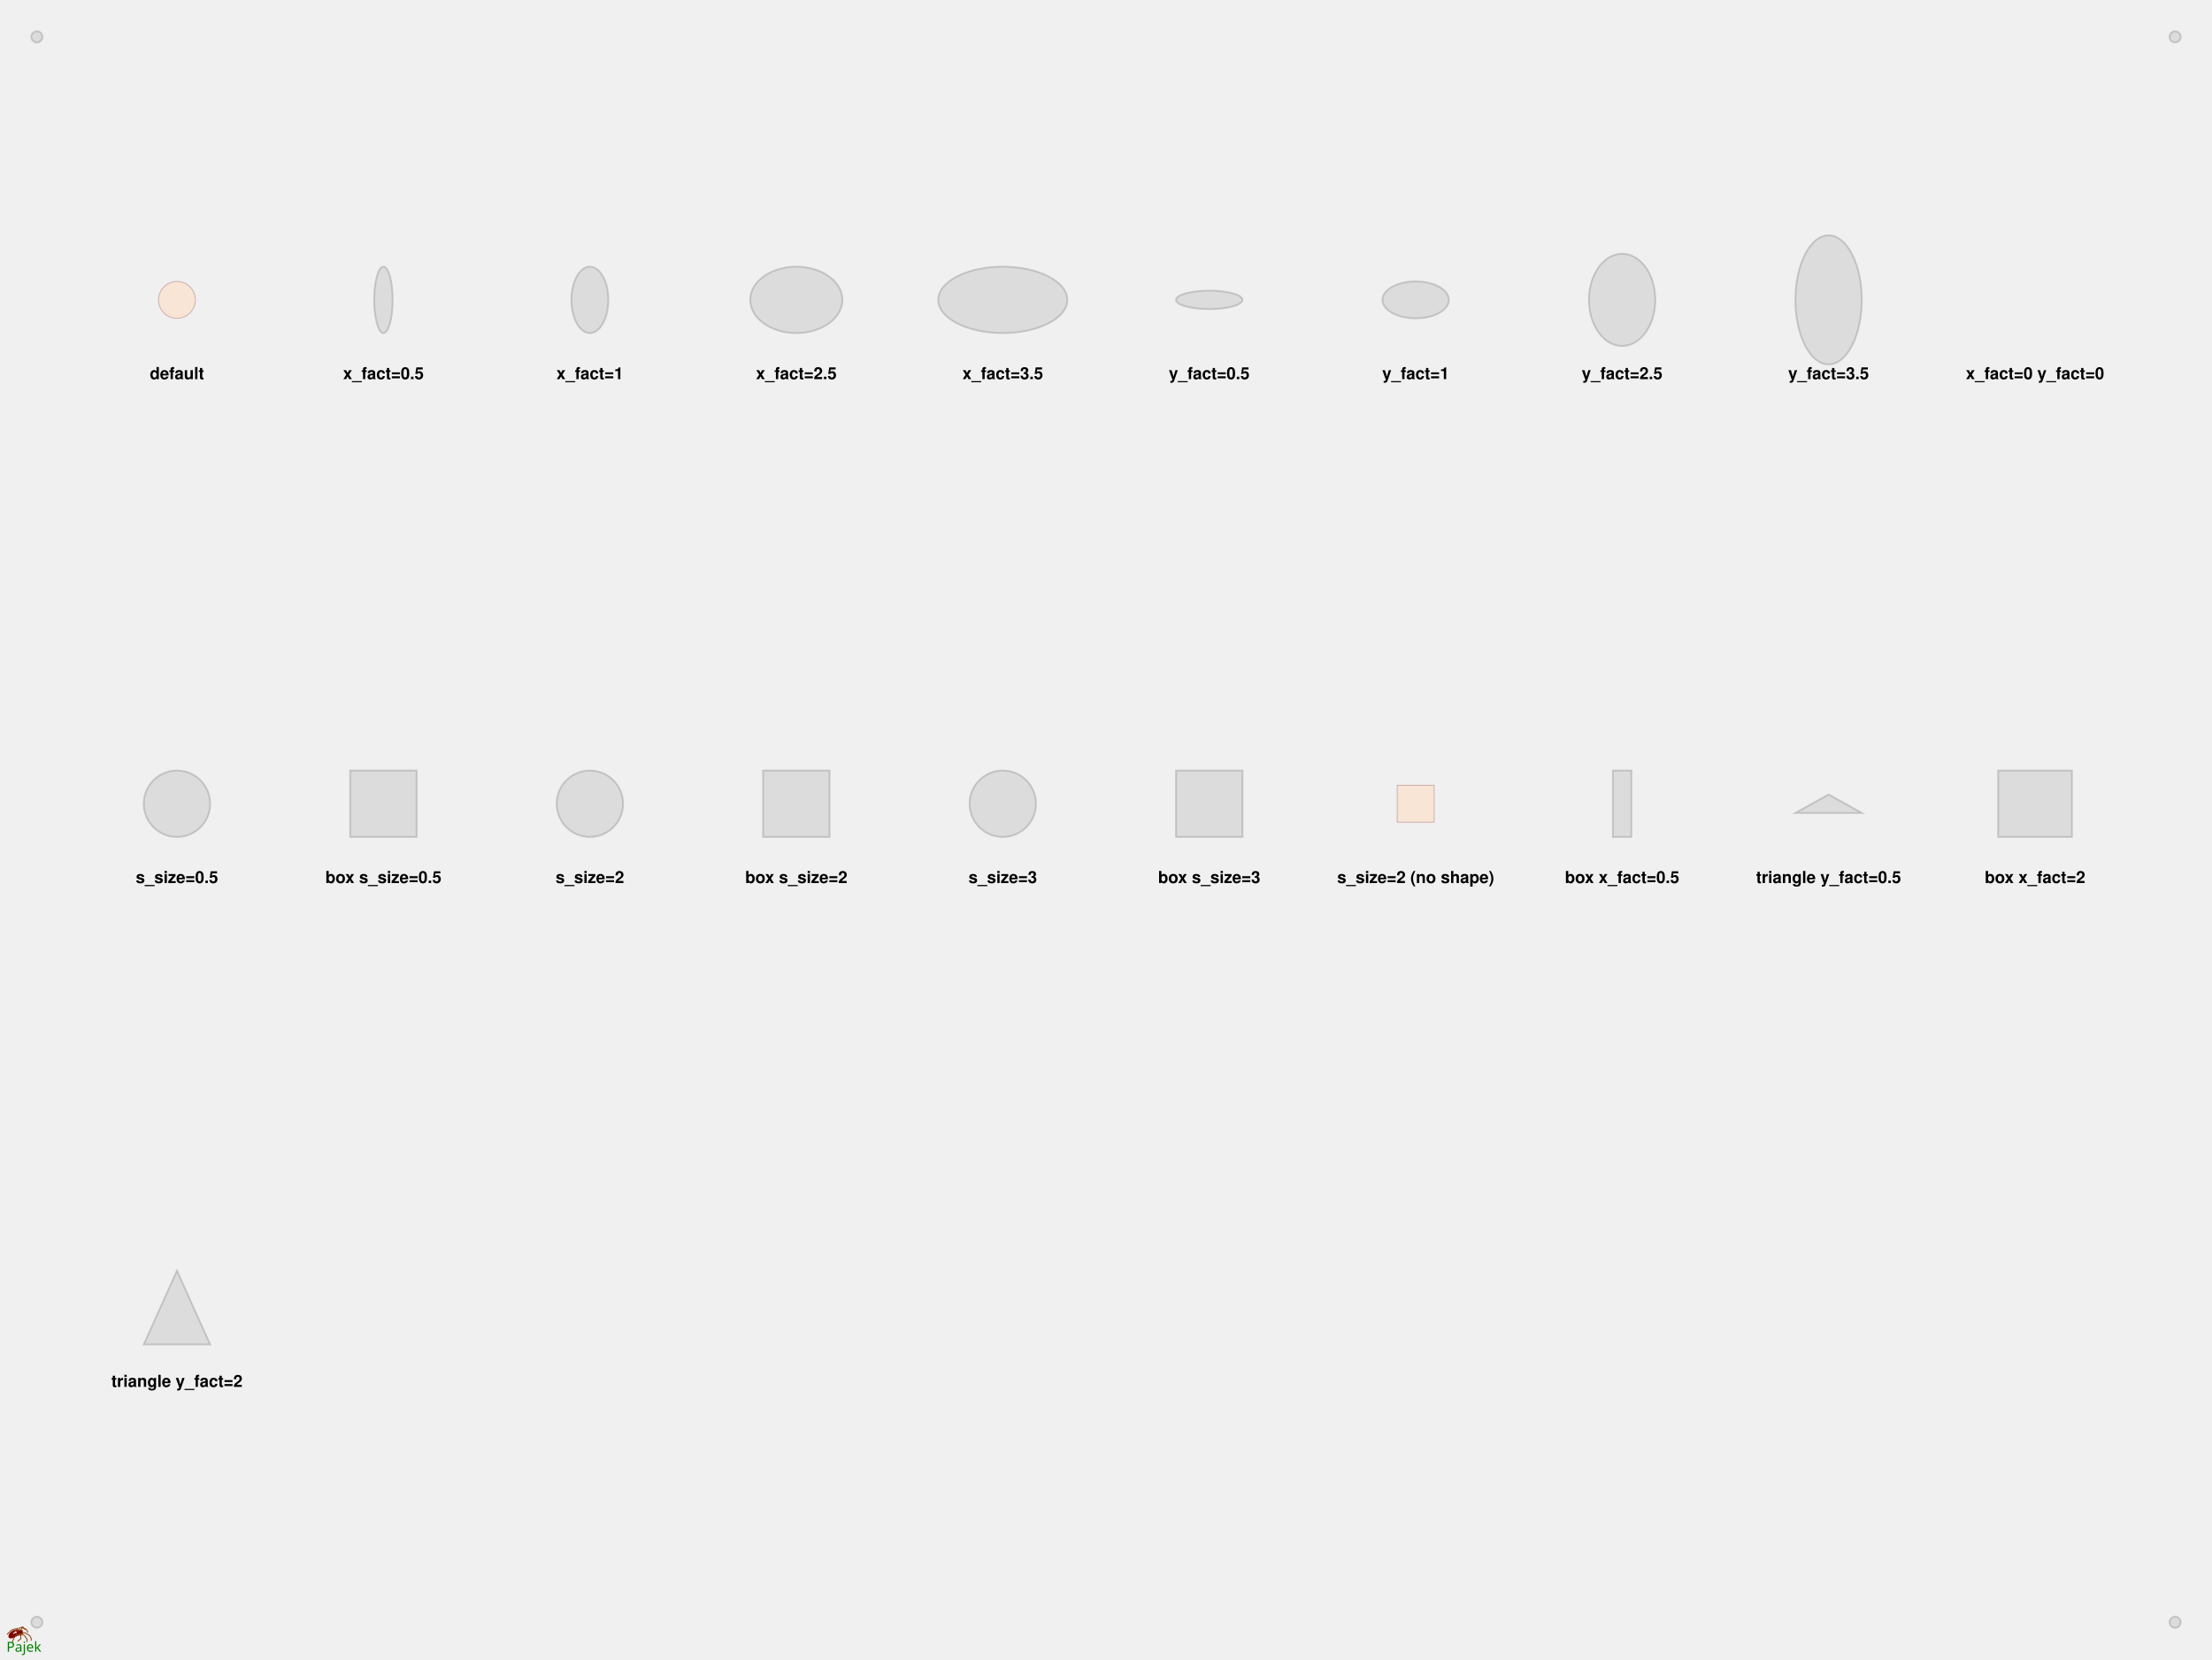
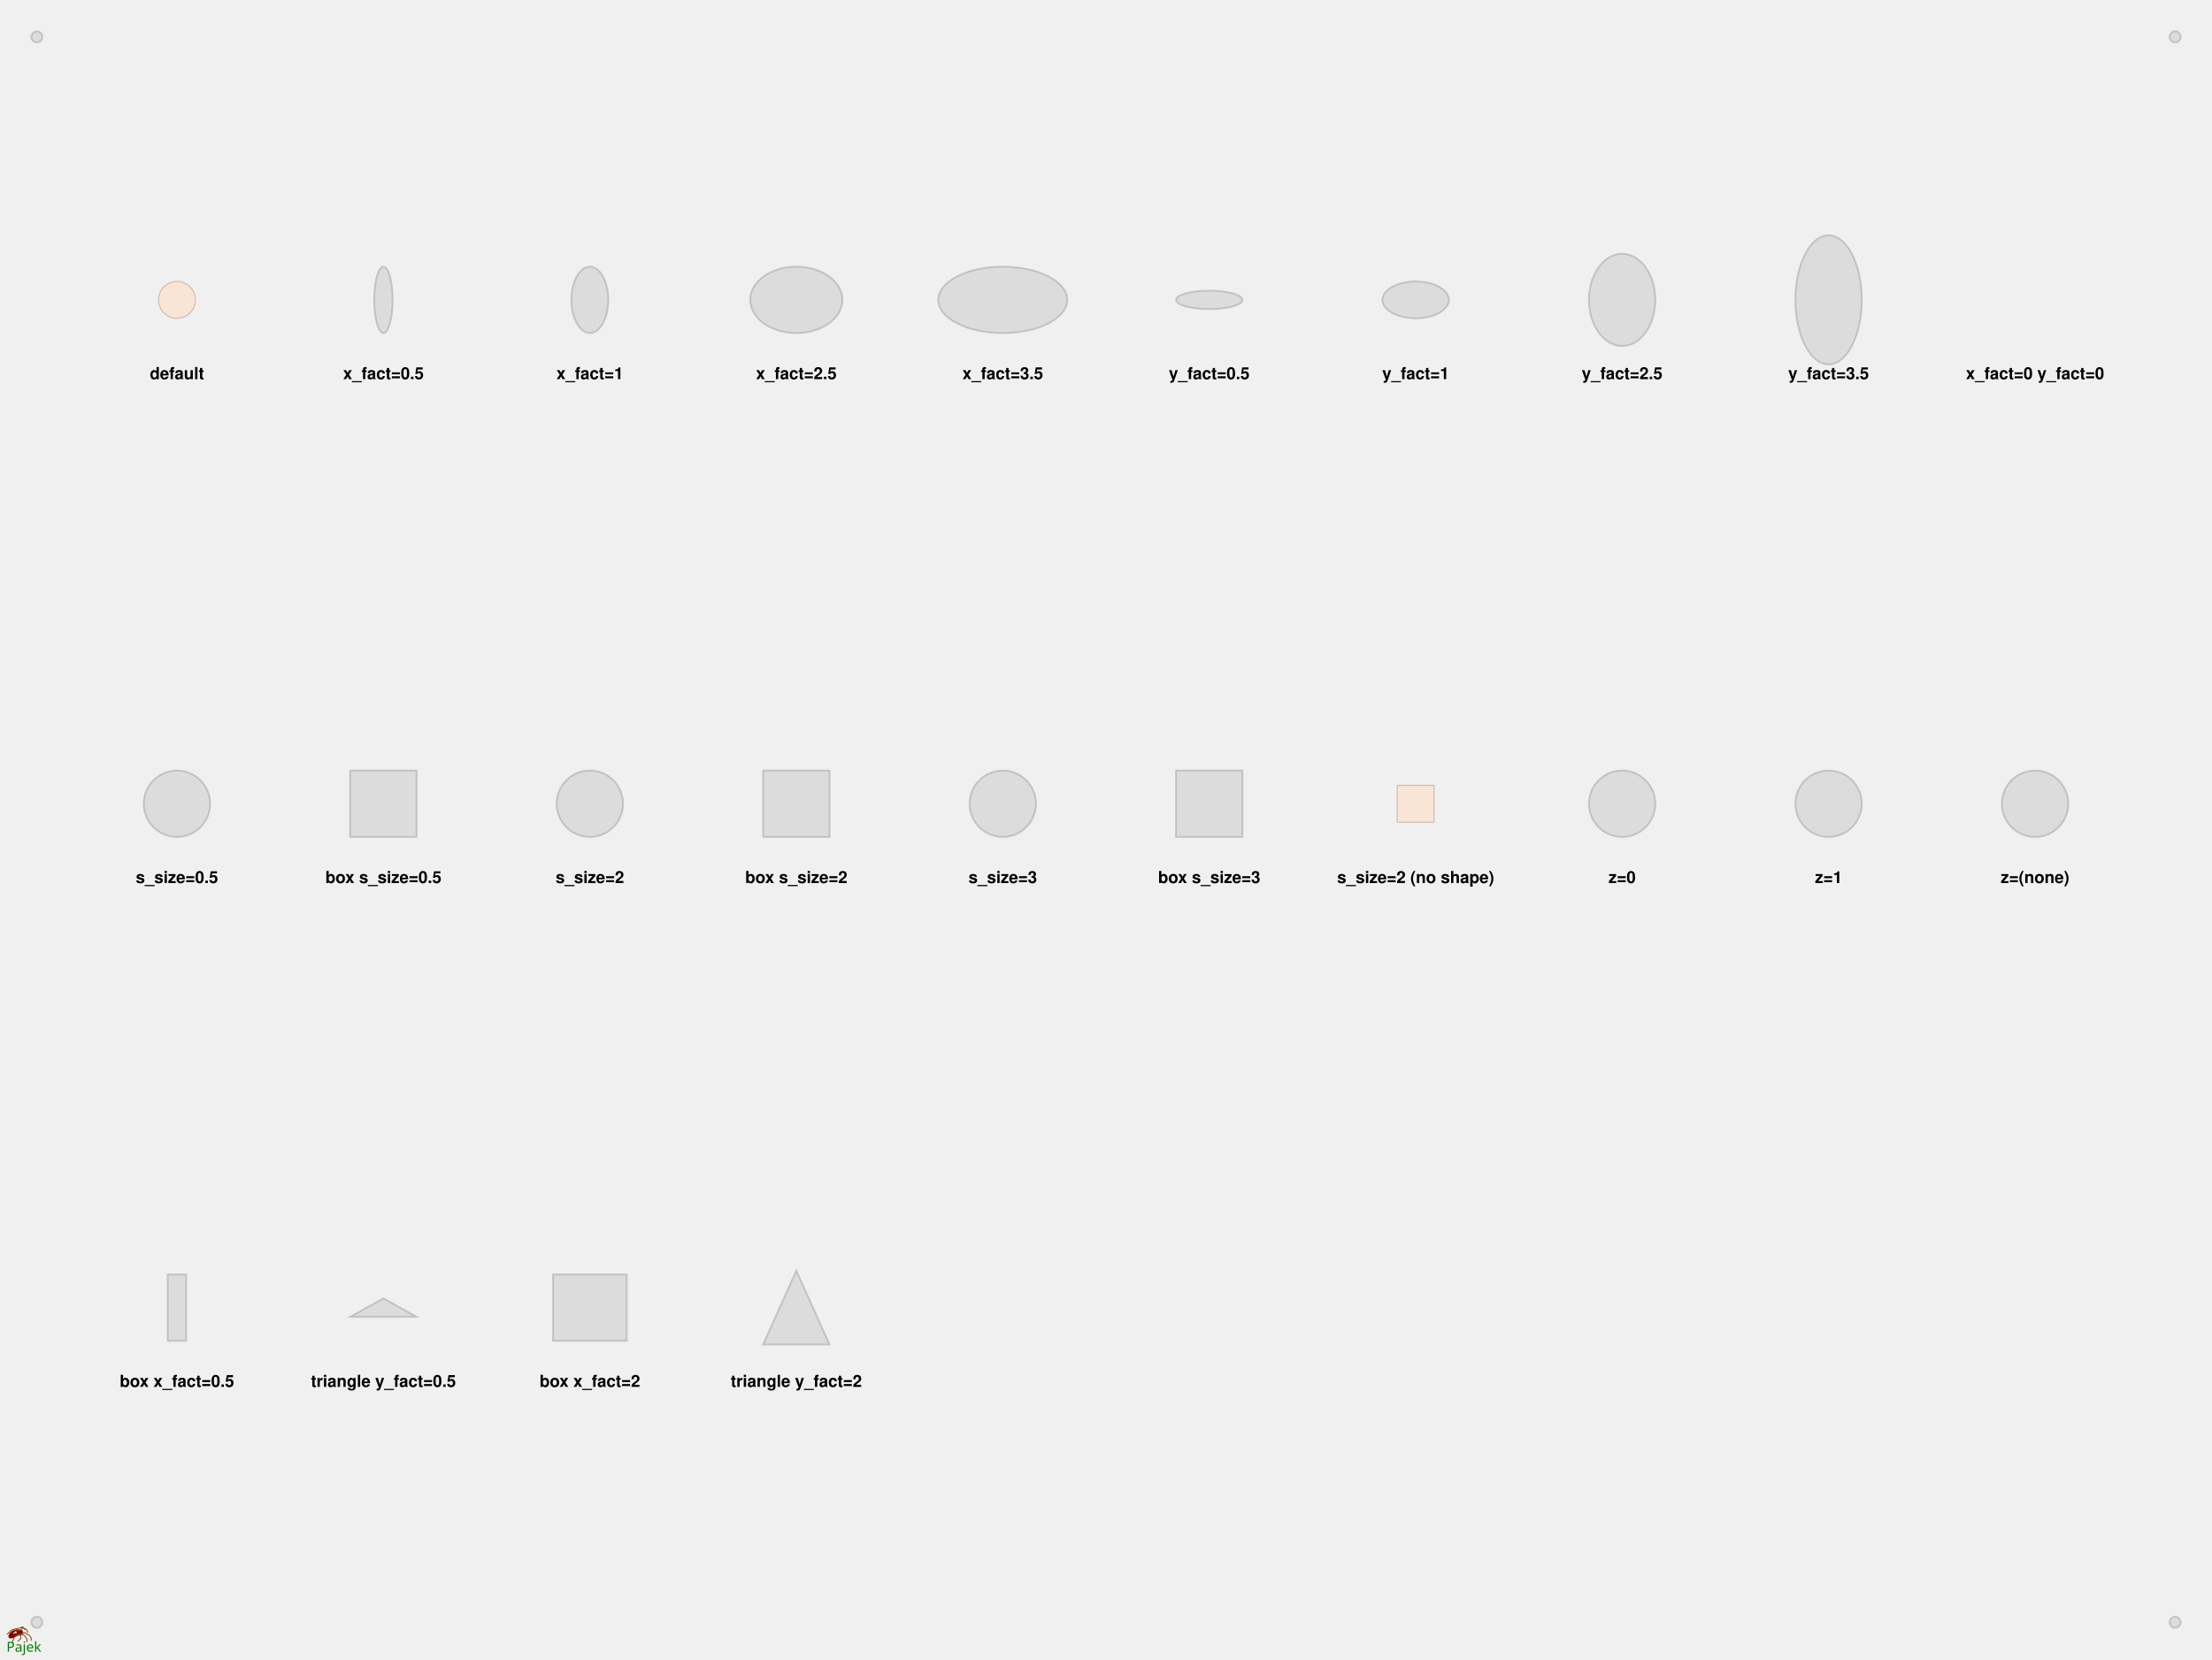
<svg xmlns="http://www.w3.org/2000/svg" xml:space="preserve" viewBox="0 0 1200 900">
  <g id="PajekSig">
    <g transform="translate(3 882)">
      <g transform="scale(0.1)">
        <g transform="matrix(1 0 0 -1 0 96)">
          <path d="M   7.67  49.98 L  31.76  72.76 L  46.91  78.63          L  57.23  80.49 M  72.86  65.23 L  65.73  83.25          L  57.06  75.49 L  56.75  68.65 M  76.27  68.03          L  75.65  84.50 L  93.92  91.02 L 107.24  74.87          M  80.29  67.72 L  89.28  84.81 L 104.77  81.70          L 116.23  73.31 L 121.18  59.33 M  56.75  81.08          L  71.31  64.30" style="fill:none; stroke:saddlebrown; stroke-width:5;" />
          <path d="M  86.18  70.21 L  91.45  73.00 L  95.78  69.58          M  91.14  60.88 L  96.09  62.75 L  98.26  59.33" style="fill:none; stroke:saddlebrown; stroke-width:1.5;" />
          <path d="M  81.07  49.08 L  87.81  49.08 L  93.30  54.38          L  93.30  60.88 L  93.30  67.39 L  87.81  72.69          L  81.07  72.69 L  74.33  72.69 L  68.83  67.39          L  68.83  60.88 L  68.83  54.38 L  74.33  49.08          L  81.07  49.08 z" style="fill:maroon; stroke:saddlebrown; stroke-width:1;" />
          <path d="M  54.63  37.53 L  68.53  43.56 L  75.39  55.85          L  69.90  65.35 L  64.41  72.86 L  48.60  74.06          L  34.71  68.04 L  20.81  55.02 L  15.95  40.72          L  17.44  33.22 L  24.92  28.72 L  40.73  30.51          L  54.63  37.53 z" style="fill:maroon; stroke:saddlebrown; stroke-width:1;" />
          <path d="M  77.82  50.63 L 103.84  59.33 L 131.10  43.80          L 139.46  27.95 L 139.15  15.83 M  35.99   5.27          L  47.15  32.92 L  61.71  50.01 L  70.07  46.90          L  82.77  45.04 L  83.39  27.02 L  65.42  12.11          M  68.52  50.63 L  91.14  49.39 L 103.53  43.17          L 117.16  22.67 L 115.30   8.38" style="fill:none; stroke:saddlebrown; stroke-width:5;" />
          <path d="M  41.57  54.98 L  60.16  64.61 M  52.41  66.17          L  57.99  57.47" style="fill:none; stroke:white; stroke-width:5;" />
        </g>
      </g>
      <animateMotion dur="20s" path="M3 0 L1182 0" begin="120s" fill="freeze" />
    </g>
    <g transform="translate(3 882)">
      <g transform="scale(0.1)">
        <text x="5" y="140" style="font-family:Brush Script MT;font-size:75px;fill:green;">Pajek</text>
      </g>
      <animateMotion dur="0.1s" path="M3 0 L1182 0" begin="120s" fill="freeze" />
    </g>
  </g>
  <g id="PajekNet">
    <ellipse cx="96.00" cy="162.67" rx="10.00" ry="10.00" style="fill:rgb(255,217,188);opacity:0.50;stroke-opacity:0.50;stroke:rgb(102,0,0);stroke-width:0.50;" />
    <ellipse cx="208.00" cy="162.67" rx="5.00" ry="18.00" style="fill:rgb(200,200,200);opacity:0.50;stroke-opacity:0.50;stroke:rgb(80,80,80);stroke-width:1.00;" />
    <ellipse cx="320.00" cy="162.67" rx="10.00" ry="18.00" style="fill:rgb(200,200,200);opacity:0.50;stroke-opacity:0.50;stroke:rgb(80,80,80);stroke-width:1.00;" />
    <ellipse cx="432.00" cy="162.67" rx="25.00" ry="18.00" style="fill:rgb(200,200,200);opacity:0.50;stroke-opacity:0.50;stroke:rgb(80,80,80);stroke-width:1.00;" />
    <ellipse cx="544.00" cy="162.67" rx="35.00" ry="18.00" style="fill:rgb(200,200,200);opacity:0.50;stroke-opacity:0.50;stroke:rgb(80,80,80);stroke-width:1.00;" />
    <ellipse cx="656.00" cy="162.67" rx="18.00" ry="5.00" style="fill:rgb(200,200,200);opacity:0.50;stroke-opacity:0.50;stroke:rgb(80,80,80);stroke-width:1.00;" />
    <ellipse cx="768.00" cy="162.67" rx="18.00" ry="10.00" style="fill:rgb(200,200,200);opacity:0.50;stroke-opacity:0.50;stroke:rgb(80,80,80);stroke-width:1.00;" />
    <ellipse cx="880.00" cy="162.67" rx="18.00" ry="25.00" style="fill:rgb(200,200,200);opacity:0.50;stroke-opacity:0.50;stroke:rgb(80,80,80);stroke-width:1.00;" />
    <ellipse cx="992.00" cy="162.67" rx="18.00" ry="35.00" style="fill:rgb(200,200,200);opacity:0.50;stroke-opacity:0.50;stroke:rgb(80,80,80);stroke-width:1.00;" />
    <ellipse cx="1104.00" cy="162.67" rx="0.00" ry="0.00" style="fill:rgb(200,200,200);opacity:0.50;stroke-opacity:0.50;stroke:rgb(80,80,80);stroke-width:1.00;" />
    <ellipse cx="96.00" cy="436.00" rx="18.00" ry="18.00" style="fill:rgb(200,200,200);opacity:0.50;stroke-opacity:0.50;stroke:rgb(80,80,80);stroke-width:1.00;" />
    <g transform="translate(208.00 436.00)">
      <path d="M -18.00 -18.00 L 18.00 -18.00 L 18.00 18.00 L -18.00 18.00 z" style="fill:rgb(200,200,200);opacity:0.50;stroke-opacity:0.50;stroke:rgb(80,80,80);stroke-width:1.00;" />
    </g>
    <ellipse cx="320.00" cy="436.00" rx="18.00" ry="18.00" style="fill:rgb(200,200,200);opacity:0.50;stroke-opacity:0.50;stroke:rgb(80,80,80);stroke-width:1.00;" />
    <g transform="translate(432.00 436.00)">
      <path d="M -18.00 -18.00 L 18.00 -18.00 L 18.00 18.00 L -18.00 18.00 z" style="fill:rgb(200,200,200);opacity:0.50;stroke-opacity:0.50;stroke:rgb(80,80,80);stroke-width:1.00;" />
    </g>
    <ellipse cx="544.00" cy="436.00" rx="18.00" ry="18.00" style="fill:rgb(200,200,200);opacity:0.50;stroke-opacity:0.50;stroke:rgb(80,80,80);stroke-width:1.00;" />
    <g transform="translate(656.00 436.00)">
      <path d="M -18.00 -18.00 L 18.00 -18.00 L 18.00 18.00 L -18.00 18.00 z" style="fill:rgb(200,200,200);opacity:0.50;stroke-opacity:0.50;stroke:rgb(80,80,80);stroke-width:1.00;" />
    </g>
    <g transform="translate(768.00 436.00)">
      <path d="M -10.00 -10.00 L 10.00 -10.00 L 10.00 10.00 L -10.00 10.00 z" style="fill:rgb(255,217,188);opacity:0.50;stroke-opacity:0.50;stroke:rgb(102,0,0);stroke-width:0.50;" />
    </g>
-     <g transform="translate(880.00 436.00)">
+     <ellipse cx="880.00" cy="436.00" rx="18.00" ry="18.00" style="fill:rgb(200,200,200);opacity:0.50;stroke-opacity:0.50;stroke:rgb(80,80,80);stroke-width:1.00;" />
+     <ellipse cx="992.00" cy="436.00" rx="18.00" ry="18.00" style="fill:rgb(200,200,200);opacity:0.50;stroke-opacity:0.50;stroke:rgb(80,80,80);stroke-width:1.00;" />
+     <ellipse cx="1104.00" cy="436.00" rx="18.00" ry="18.00" style="fill:rgb(200,200,200);opacity:0.50;stroke-opacity:0.50;stroke:rgb(80,80,80);stroke-width:1.00;" />
+     <g transform="translate(96.00 709.33)">
      <path d="M -5.00 -18.00 L 5.00 -18.00 L 5.00 18.00 L -5.00 18.00 z" style="fill:rgb(200,200,200);opacity:0.50;stroke-opacity:0.50;stroke:rgb(80,80,80);stroke-width:1.00;" />
    </g>
-     <g transform="translate(992.00 436.00)">
+     <g transform="translate(208.00 709.33)">
      <path d="M 18.00 5.00 L 0 -5.00 L -18.00 5.00 z" style="fill:rgb(200,200,200);opacity:0.50;stroke-opacity:0.50;stroke:rgb(80,80,80);stroke-width:1.00;" />
    </g>
-     <g transform="translate(1104.00 436.00)">
+     <g transform="translate(320.00 709.33)">
      <path d="M -20.00 -18.00 L 20.00 -18.00 L 20.00 18.00 L -20.00 18.00 z" style="fill:rgb(200,200,200);opacity:0.50;stroke-opacity:0.50;stroke:rgb(80,80,80);stroke-width:1.00;" />
    </g>
-     <g transform="translate(96.00 709.33)">
+     <g transform="translate(432.00 709.33)">
      <path d="M 18.00 20.00 L 0 -20.00 L -18.00 20.00 z" style="fill:rgb(200,200,200);opacity:0.50;stroke-opacity:0.50;stroke:rgb(80,80,80);stroke-width:1.00;" />
    </g>
    <ellipse cx="20.00" cy="20.00" rx="3.00" ry="3.00" style="fill:rgb(200,200,200);opacity:0.50;stroke-opacity:0.50;stroke:rgb(80,80,80);stroke-width:1.00;" />
    <ellipse cx="1180.00" cy="20.00" rx="3.00" ry="3.00" style="fill:rgb(200,200,200);opacity:0.50;stroke-opacity:0.50;stroke:rgb(80,80,80);stroke-width:1.00;" />
    <ellipse cx="20.00" cy="880.00" rx="3.00" ry="3.00" style="fill:rgb(200,200,200);opacity:0.50;stroke-opacity:0.50;stroke:rgb(80,80,80);stroke-width:1.00;" />
    <ellipse cx="1180.00" cy="880.00" rx="3.00" ry="3.00" style="fill:rgb(200,200,200);opacity:0.50;stroke-opacity:0.50;stroke:rgb(80,80,80);stroke-width:1.00;" />
    <ellipse cx="96.00" cy="202.67" rx="0.10" ry="0.10" style="fill:rgb(255,255,255);opacity:0.50;" />
    <text x="96.00" y="205.67" style="font-family:Helvetica;font-weight: bold;font-size:9px;fill:rgb(0,0,0);text-anchor:middle;">default</text>
    <ellipse cx="208.00" cy="202.67" rx="0.10" ry="0.10" style="fill:rgb(255,255,255);opacity:0.50;" />
    <text x="208.00" y="205.67" style="font-family:Helvetica;font-weight: bold;font-size:9px;fill:rgb(0,0,0);text-anchor:middle;">x_fact=0.5</text>
    <ellipse cx="320.00" cy="202.67" rx="0.10" ry="0.10" style="fill:rgb(255,255,255);opacity:0.50;" />
    <text x="320.00" y="205.67" style="font-family:Helvetica;font-weight: bold;font-size:9px;fill:rgb(0,0,0);text-anchor:middle;">x_fact=1</text>
    <ellipse cx="432.00" cy="202.67" rx="0.10" ry="0.10" style="fill:rgb(255,255,255);opacity:0.50;" />
    <text x="432.00" y="205.67" style="font-family:Helvetica;font-weight: bold;font-size:9px;fill:rgb(0,0,0);text-anchor:middle;">x_fact=2.5</text>
    <ellipse cx="544.00" cy="202.67" rx="0.10" ry="0.10" style="fill:rgb(255,255,255);opacity:0.50;" />
    <text x="544.00" y="205.67" style="font-family:Helvetica;font-weight: bold;font-size:9px;fill:rgb(0,0,0);text-anchor:middle;">x_fact=3.5</text>
    <ellipse cx="656.00" cy="202.67" rx="0.10" ry="0.10" style="fill:rgb(255,255,255);opacity:0.50;" />
    <text x="656.00" y="205.67" style="font-family:Helvetica;font-weight: bold;font-size:9px;fill:rgb(0,0,0);text-anchor:middle;">y_fact=0.5</text>
    <ellipse cx="768.00" cy="202.67" rx="0.10" ry="0.10" style="fill:rgb(255,255,255);opacity:0.50;" />
    <text x="768.00" y="205.67" style="font-family:Helvetica;font-weight: bold;font-size:9px;fill:rgb(0,0,0);text-anchor:middle;">y_fact=1</text>
    <ellipse cx="880.00" cy="202.67" rx="0.10" ry="0.10" style="fill:rgb(255,255,255);opacity:0.50;" />
    <text x="880.00" y="205.67" style="font-family:Helvetica;font-weight: bold;font-size:9px;fill:rgb(0,0,0);text-anchor:middle;">y_fact=2.5</text>
    <ellipse cx="992.00" cy="202.67" rx="0.10" ry="0.10" style="fill:rgb(255,255,255);opacity:0.50;" />
    <text x="992.00" y="205.67" style="font-family:Helvetica;font-weight: bold;font-size:9px;fill:rgb(0,0,0);text-anchor:middle;">y_fact=3.5</text>
    <ellipse cx="1104.00" cy="202.67" rx="0.10" ry="0.10" style="fill:rgb(255,255,255);opacity:0.50;" />
    <text x="1104.00" y="205.67" style="font-family:Helvetica;font-weight: bold;font-size:9px;fill:rgb(0,0,0);text-anchor:middle;">x_fact=0 y_fact=0</text>
    <ellipse cx="96.00" cy="476.00" rx="0.10" ry="0.10" style="fill:rgb(255,255,255);opacity:0.50;" />
    <text x="96.00" y="479.00" style="font-family:Helvetica;font-weight: bold;font-size:9px;fill:rgb(0,0,0);text-anchor:middle;">s_size=0.5</text>
    <ellipse cx="208.00" cy="476.00" rx="0.10" ry="0.10" style="fill:rgb(255,255,255);opacity:0.50;" />
    <text x="208.00" y="479.00" style="font-family:Helvetica;font-weight: bold;font-size:9px;fill:rgb(0,0,0);text-anchor:middle;">box s_size=0.5</text>
    <ellipse cx="320.00" cy="476.00" rx="0.10" ry="0.10" style="fill:rgb(255,255,255);opacity:0.50;" />
    <text x="320.00" y="479.00" style="font-family:Helvetica;font-weight: bold;font-size:9px;fill:rgb(0,0,0);text-anchor:middle;">s_size=2</text>
    <ellipse cx="432.00" cy="476.00" rx="0.10" ry="0.10" style="fill:rgb(255,255,255);opacity:0.50;" />
    <text x="432.00" y="479.00" style="font-family:Helvetica;font-weight: bold;font-size:9px;fill:rgb(0,0,0);text-anchor:middle;">box s_size=2</text>
    <ellipse cx="544.00" cy="476.00" rx="0.10" ry="0.10" style="fill:rgb(255,255,255);opacity:0.50;" />
    <text x="544.00" y="479.00" style="font-family:Helvetica;font-weight: bold;font-size:9px;fill:rgb(0,0,0);text-anchor:middle;">s_size=3</text>
    <ellipse cx="656.00" cy="476.00" rx="0.10" ry="0.10" style="fill:rgb(255,255,255);opacity:0.50;" />
    <text x="656.00" y="479.00" style="font-family:Helvetica;font-weight: bold;font-size:9px;fill:rgb(0,0,0);text-anchor:middle;">box s_size=3</text>
    <ellipse cx="768.00" cy="476.00" rx="0.10" ry="0.10" style="fill:rgb(255,255,255);opacity:0.50;" />
    <text x="768.00" y="479.00" style="font-family:Helvetica;font-weight: bold;font-size:9px;fill:rgb(0,0,0);text-anchor:middle;">s_size=2 (no shape)</text>
    <ellipse cx="880.00" cy="476.00" rx="0.10" ry="0.10" style="fill:rgb(255,255,255);opacity:0.50;" />
-     <text x="880.00" y="479.00" style="font-family:Helvetica;font-weight: bold;font-size:9px;fill:rgb(0,0,0);text-anchor:middle;">box x_fact=0.5</text>
+     <text x="880.00" y="479.00" style="font-family:Helvetica;font-weight: bold;font-size:9px;fill:rgb(0,0,0);text-anchor:middle;">z=0</text>
    <ellipse cx="992.00" cy="476.00" rx="0.10" ry="0.10" style="fill:rgb(255,255,255);opacity:0.50;" />
-     <text x="992.00" y="479.00" style="font-family:Helvetica;font-weight: bold;font-size:9px;fill:rgb(0,0,0);text-anchor:middle;">triangle y_fact=0.5</text>
+     <text x="992.00" y="479.00" style="font-family:Helvetica;font-weight: bold;font-size:9px;fill:rgb(0,0,0);text-anchor:middle;">z=1</text>
    <ellipse cx="1104.00" cy="476.00" rx="0.10" ry="0.10" style="fill:rgb(255,255,255);opacity:0.50;" />
-     <text x="1104.00" y="479.00" style="font-family:Helvetica;font-weight: bold;font-size:9px;fill:rgb(0,0,0);text-anchor:middle;">box x_fact=2</text>
+     <text x="1104.00" y="479.00" style="font-family:Helvetica;font-weight: bold;font-size:9px;fill:rgb(0,0,0);text-anchor:middle;">z=(none)</text>
    <ellipse cx="96.00" cy="749.33" rx="0.10" ry="0.10" style="fill:rgb(255,255,255);opacity:0.50;" />
-     <text x="96.00" y="752.33" style="font-family:Helvetica;font-weight: bold;font-size:9px;fill:rgb(0,0,0);text-anchor:middle;">triangle y_fact=2</text>
+     <text x="96.00" y="752.33" style="font-family:Helvetica;font-weight: bold;font-size:9px;fill:rgb(0,0,0);text-anchor:middle;">box x_fact=0.5</text>
+     <ellipse cx="208.00" cy="749.33" rx="0.10" ry="0.10" style="fill:rgb(255,255,255);opacity:0.50;" />
+     <text x="208.00" y="752.33" style="font-family:Helvetica;font-weight: bold;font-size:9px;fill:rgb(0,0,0);text-anchor:middle;">triangle y_fact=0.5</text>
+     <ellipse cx="320.00" cy="749.33" rx="0.10" ry="0.10" style="fill:rgb(255,255,255);opacity:0.50;" />
+     <text x="320.00" y="752.33" style="font-family:Helvetica;font-weight: bold;font-size:9px;fill:rgb(0,0,0);text-anchor:middle;">box x_fact=2</text>
+     <ellipse cx="432.00" cy="749.33" rx="0.10" ry="0.10" style="fill:rgb(255,255,255);opacity:0.50;" />
+     <text x="432.00" y="752.33" style="font-family:Helvetica;font-weight: bold;font-size:9px;fill:rgb(0,0,0);text-anchor:middle;">triangle y_fact=2</text>
  </g>
</svg>
